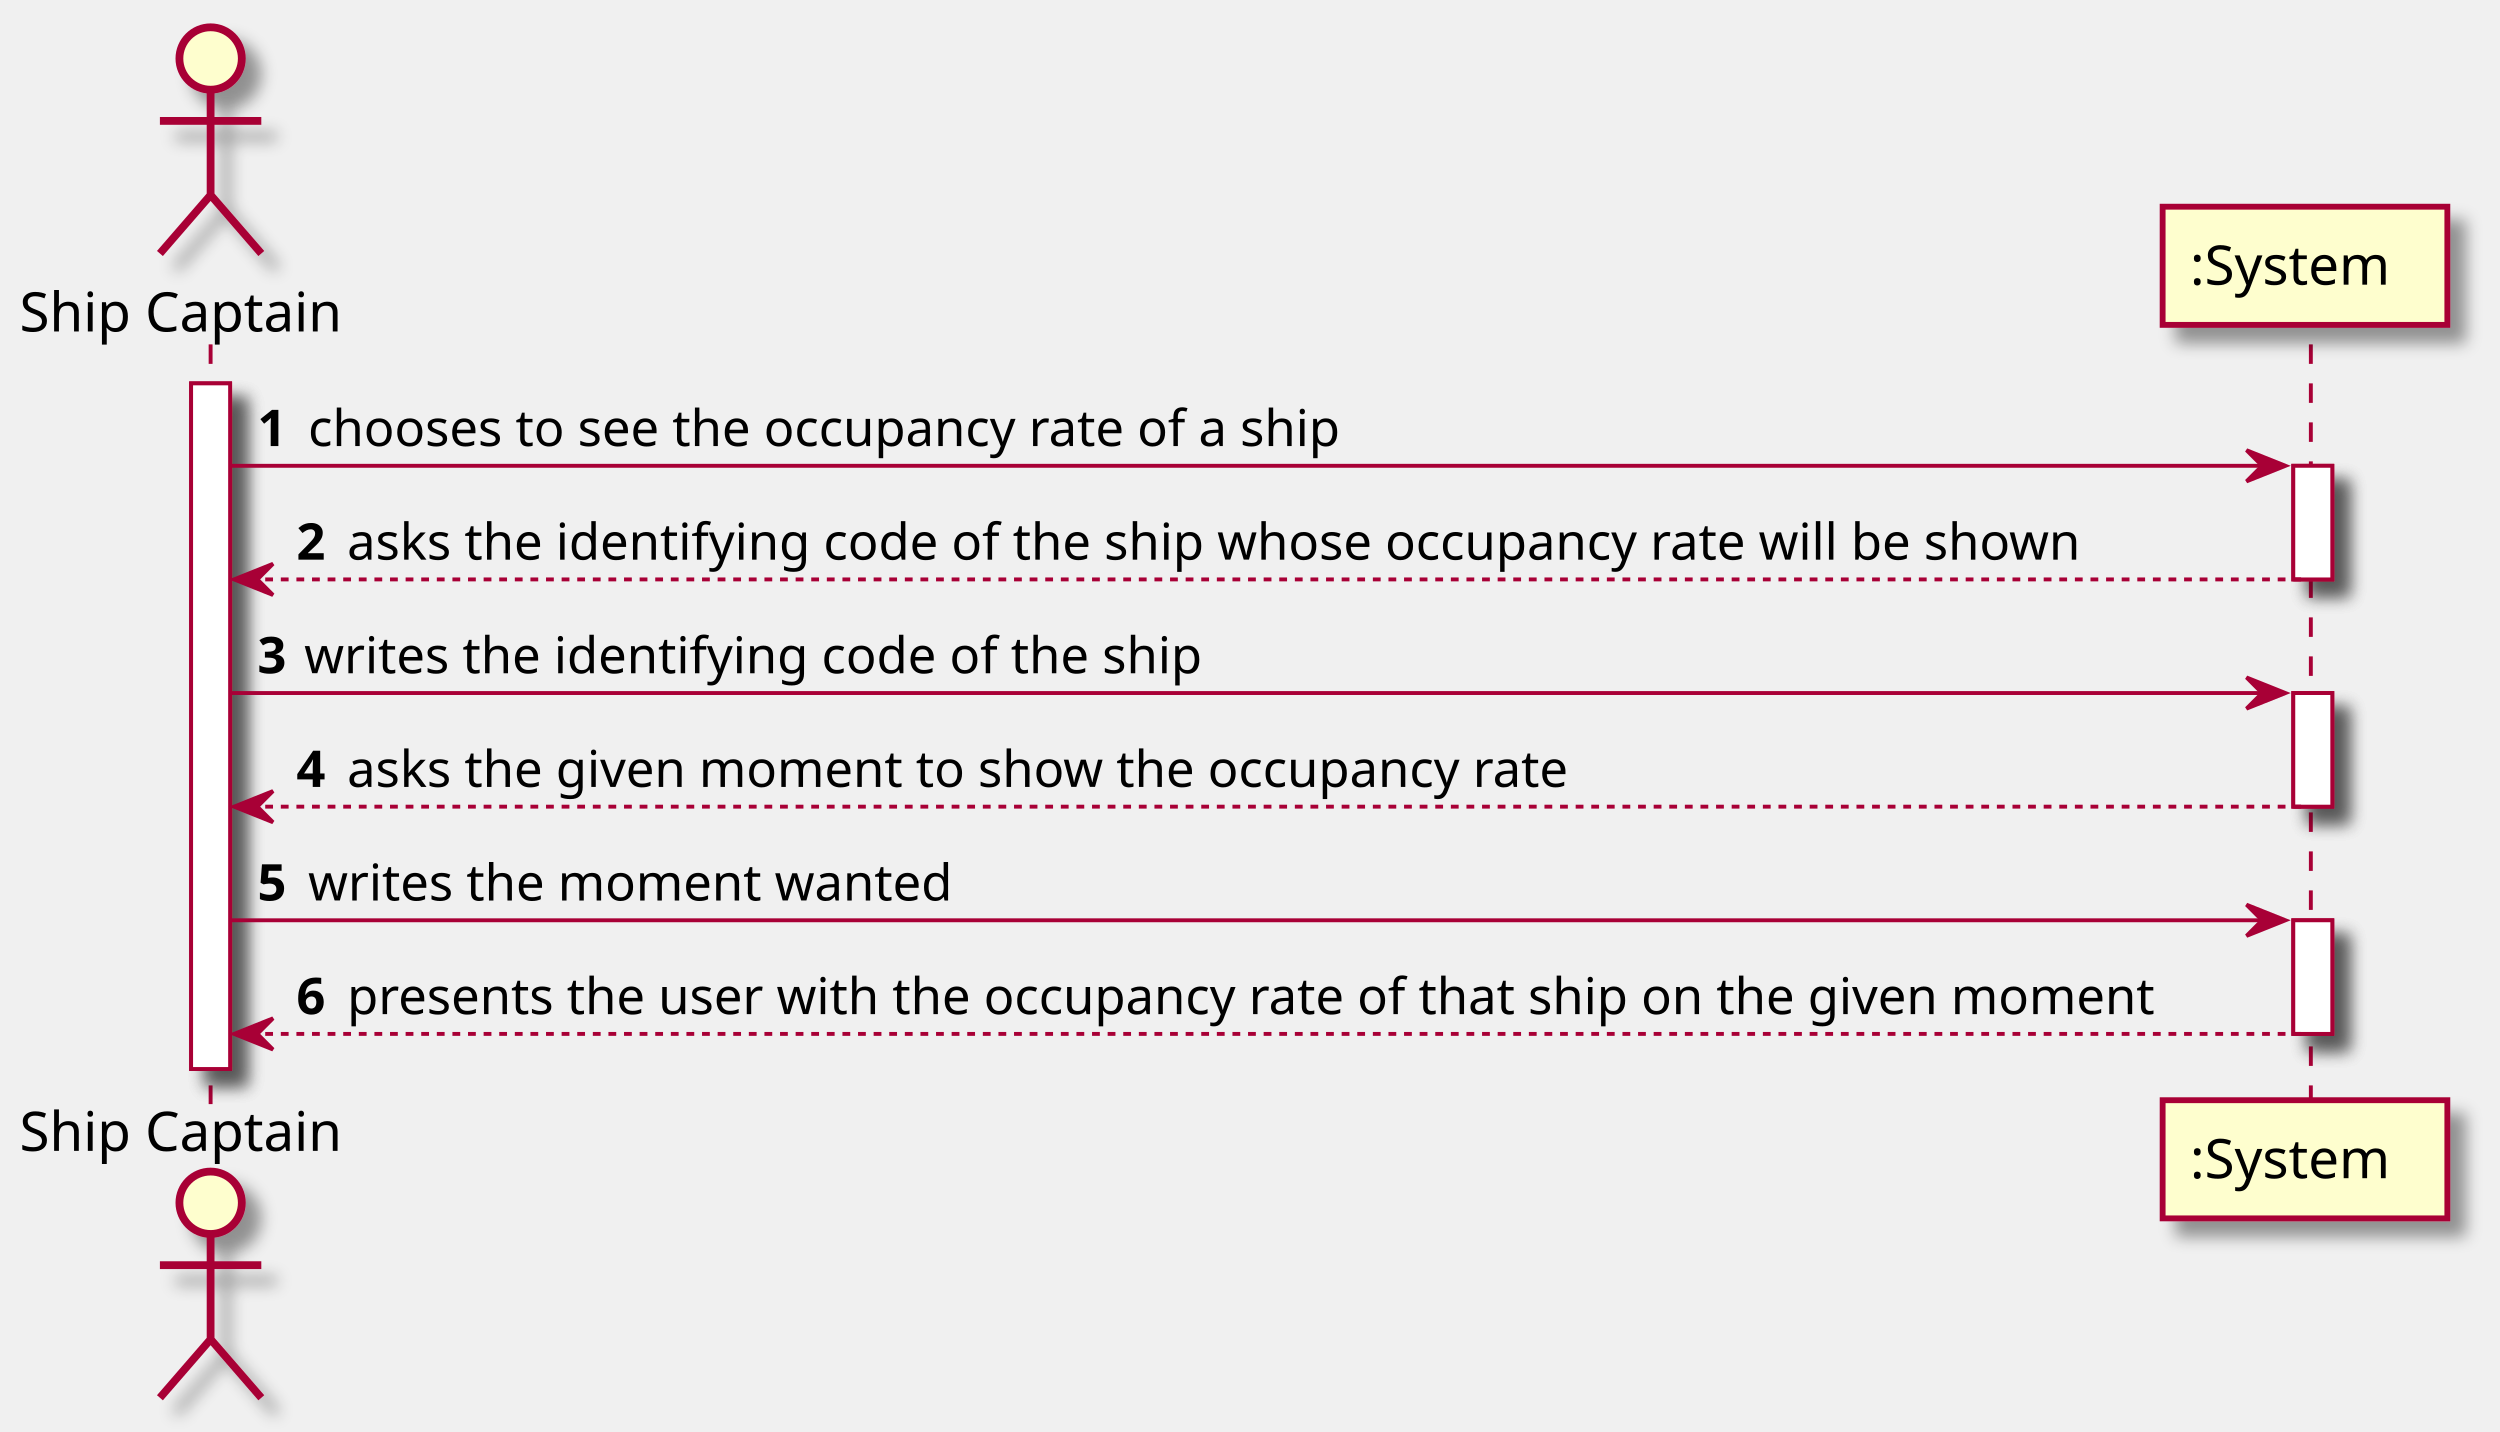
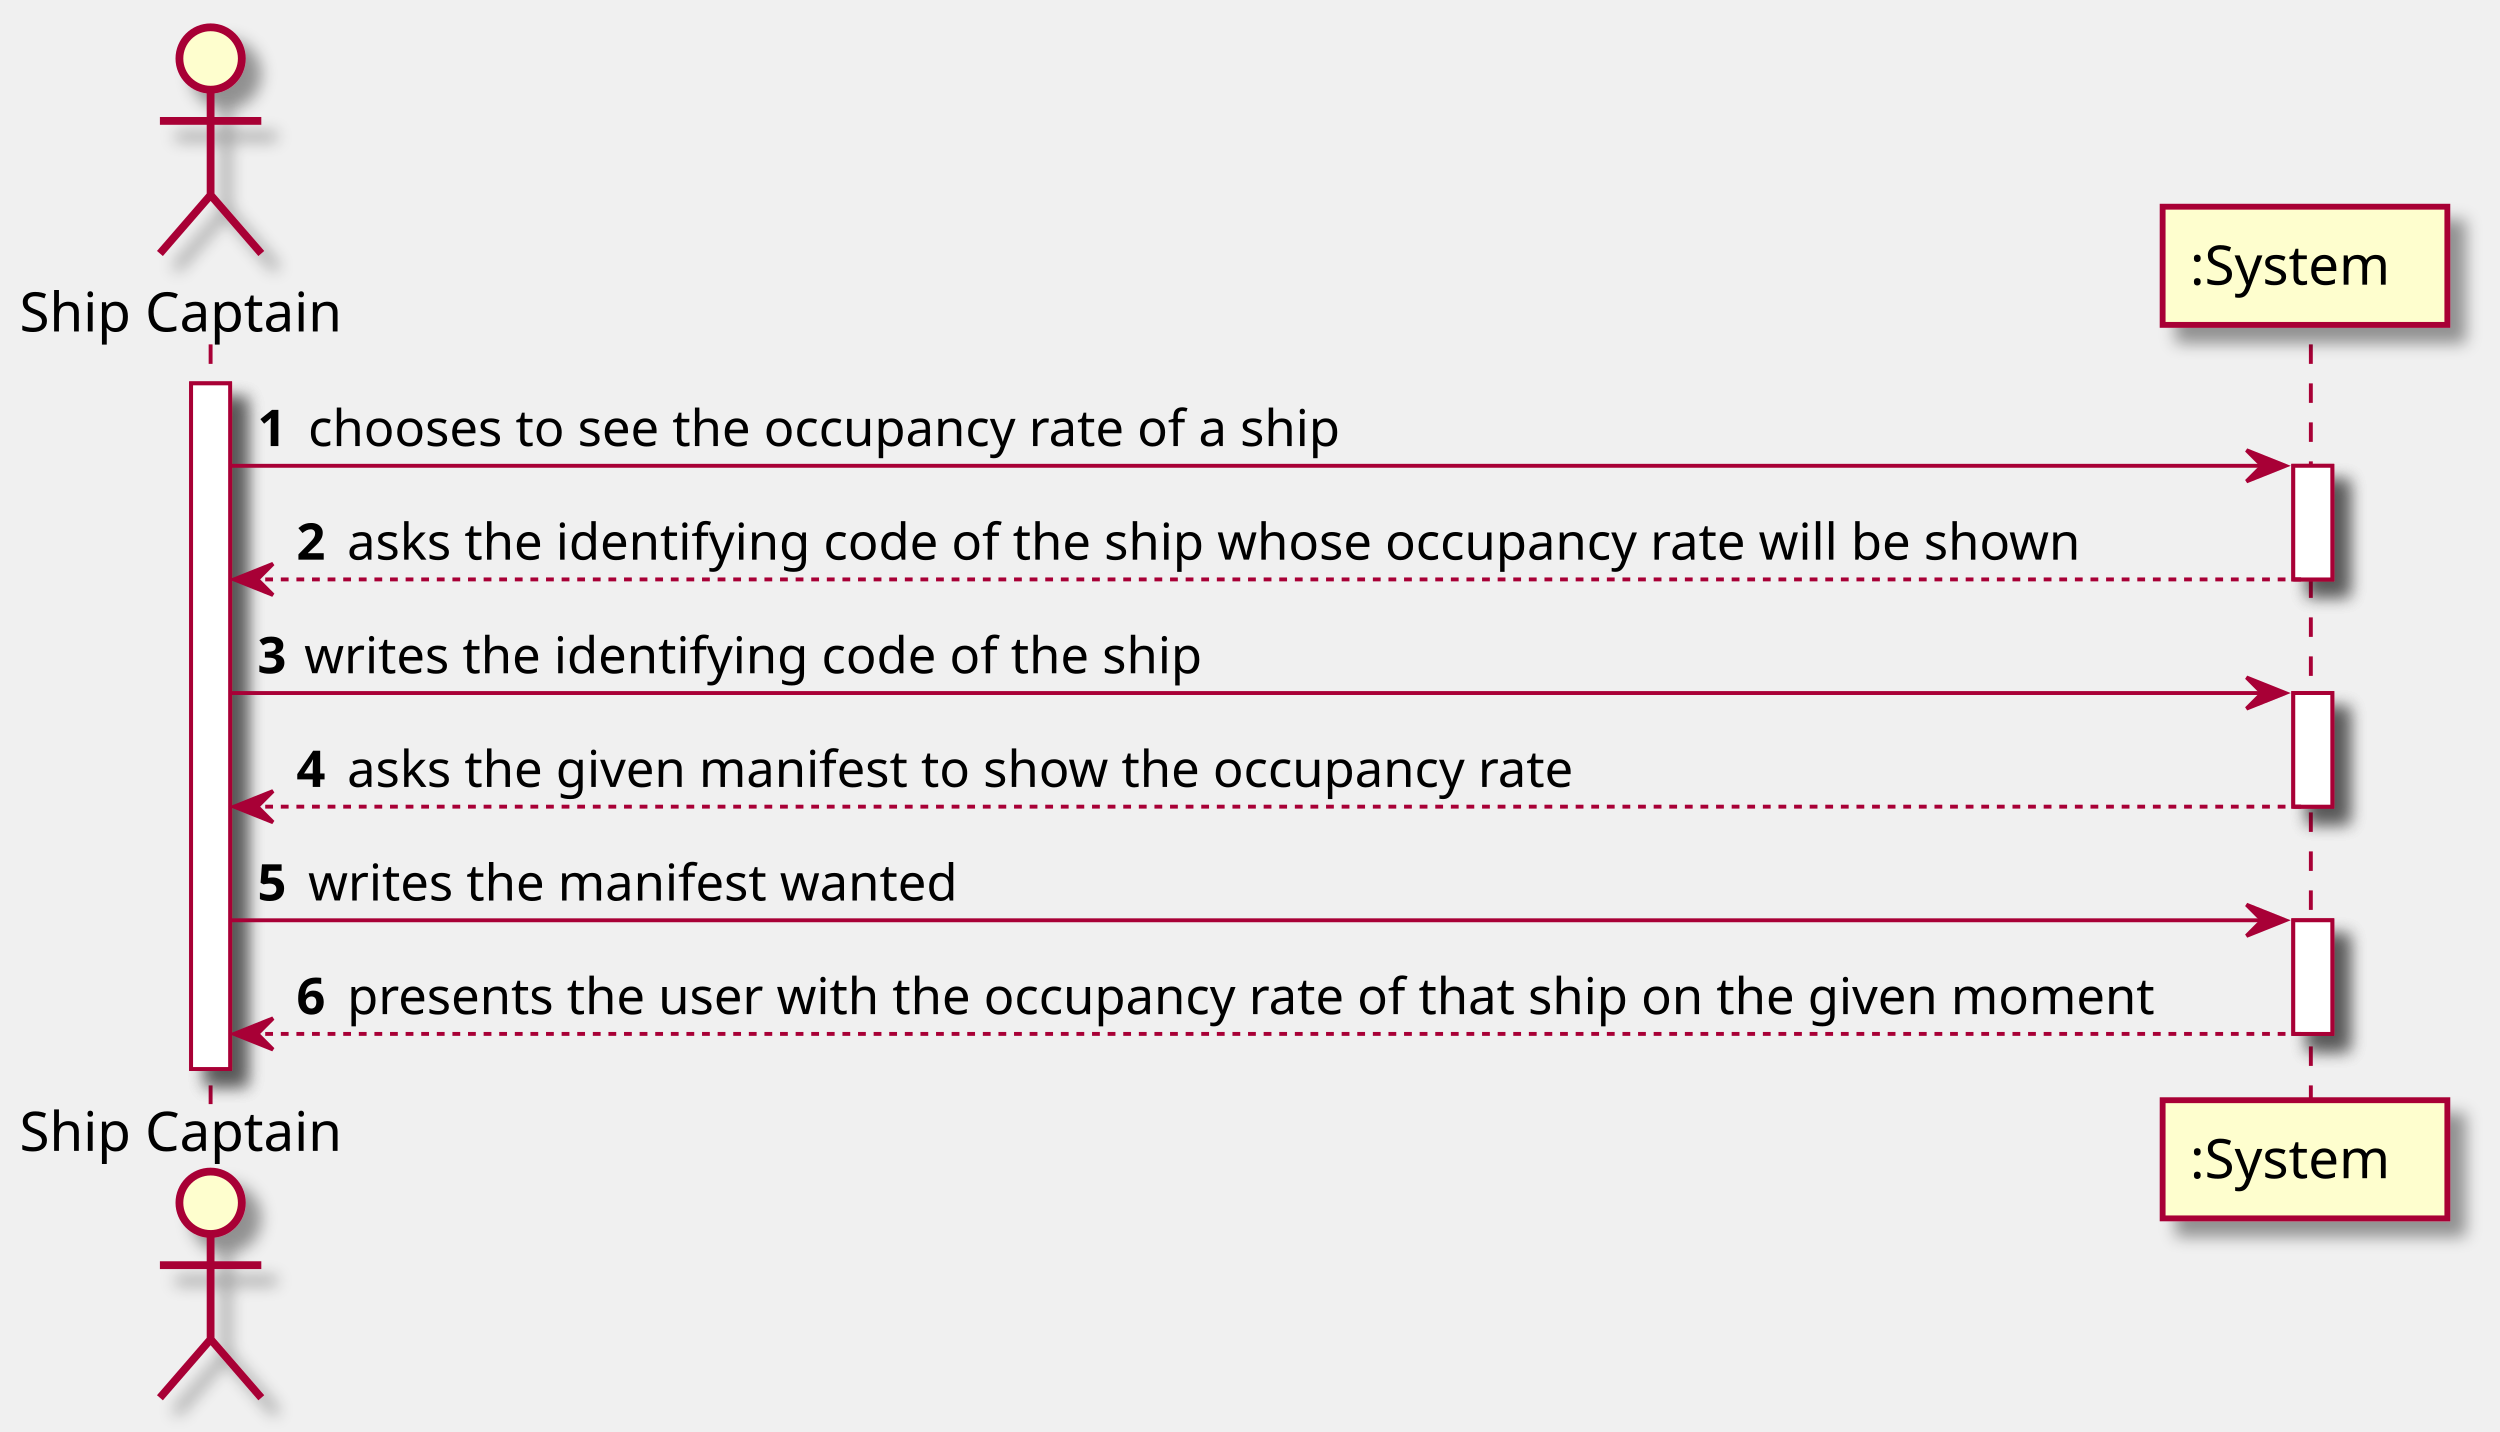
<svg xmlns="http://www.w3.org/2000/svg" contentScriptType="application/ecmascript" contentStyleType="text/css" height="367px" preserveAspectRatio="none" style="width:641px;height:367px;background:#FFFFFF;" version="1.1" viewBox="0 0 641 367" width="641px" zoomAndPan="magnify">
  <defs>
-     <filter height="300%" id="fevay4sya85qb" width="300%" x="-1" y="-1">
+     <filter height="300%" id="f1uv8pvbvkanj7" width="300%" x="-1" y="-1">
      <feGaussianBlur result="blurOut" stdDeviation="2.0" />
      <feColorMatrix in="blurOut" result="blurOut2" type="matrix" values="0 0 0 0 0 0 0 0 0 0 0 0 0 0 0 0 0 0 .4 0" />
      <feOffset dx="4.0" dy="4.0" in="blurOut2" result="blurOut3" />
      <feBlend in="SourceGraphic" in2="blurOut3" mode="normal" />
    </filter>
  </defs>
  <g>
-     <rect fill="#FFFFFF" filter="url(#fevay4sya85qb)" height="175.797" style="stroke:#A80036;stroke-width:1.0;" width="10" x="49" y="98.297" />
-     <rect fill="#FFFFFF" filter="url(#fevay4sya85qb)" height="29.133" style="stroke:#A80036;stroke-width:1.0;" width="10" x="588" y="119.43" />
-     <rect fill="#FFFFFF" filter="url(#fevay4sya85qb)" height="29.133" style="stroke:#A80036;stroke-width:1.0;" width="10" x="588" y="177.695" />
-     <rect fill="#FFFFFF" filter="url(#fevay4sya85qb)" height="29.133" style="stroke:#A80036;stroke-width:1.0;" width="10" x="588" y="235.961" />
+     <rect fill="#FFFFFF" filter="url(#f1uv8pvbvkanj7)" height="175.797" style="stroke:#A80036;stroke-width:1.0;" width="10" x="49" y="98.297" />
+     <rect fill="#FFFFFF" filter="url(#f1uv8pvbvkanj7)" height="29.133" style="stroke:#A80036;stroke-width:1.0;" width="10" x="588" y="119.43" />
+     <rect fill="#FFFFFF" filter="url(#f1uv8pvbvkanj7)" height="29.133" style="stroke:#A80036;stroke-width:1.0;" width="10" x="588" y="177.695" />
+     <rect fill="#FFFFFF" filter="url(#f1uv8pvbvkanj7)" height="29.133" style="stroke:#A80036;stroke-width:1.0;" width="10" x="588" y="235.961" />
    <line style="stroke:#A80036;stroke-width:1.0;stroke-dasharray:5.0,5.0;" x1="54" x2="54" y1="88.297" y2="283.094" />
    <line style="stroke:#A80036;stroke-width:1.0;stroke-dasharray:5.0,5.0;" x1="592.5" x2="592.5" y1="88.297" y2="283.094" />
    <text fill="#000000" font-family="sans-serif" font-size="14" lengthAdjust="spacing" textLength="92" x="5" y="84.995">Ship Captain</text>
-     <ellipse cx="54" cy="15" fill="#FEFECE" filter="url(#fevay4sya85qb)" rx="8" ry="8" style="stroke:#A80036;stroke-width:2.0;" />
-     <path d="M54,23 L54,50 M41,31 L67,31 M54,50 L41,65 M54,50 L67,65 " fill="none" filter="url(#fevay4sya85qb)" style="stroke:#A80036;stroke-width:2.0;" />
+     <ellipse cx="54" cy="15" fill="#FEFECE" filter="url(#f1uv8pvbvkanj7)" rx="8" ry="8" style="stroke:#A80036;stroke-width:2.0;" />
+     <path d="M54,23 L54,50 M41,31 L67,31 M54,50 L41,65 M54,50 L67,65 " fill="none" filter="url(#f1uv8pvbvkanj7)" style="stroke:#A80036;stroke-width:2.0;" />
    <text fill="#000000" font-family="sans-serif" font-size="14" lengthAdjust="spacing" textLength="92" x="5" y="295.089">Ship Captain</text>
-     <ellipse cx="54" cy="308.391" fill="#FEFECE" filter="url(#fevay4sya85qb)" rx="8" ry="8" style="stroke:#A80036;stroke-width:2.0;" />
-     <path d="M54,316.391 L54,343.391 M41,324.391 L67,324.391 M54,343.391 L41,358.391 M54,343.391 L67,358.391 " fill="none" filter="url(#fevay4sya85qb)" style="stroke:#A80036;stroke-width:2.0;" />
-     <rect fill="#FEFECE" filter="url(#fevay4sya85qb)" height="30.297" style="stroke:#A80036;stroke-width:1.5;" width="73" x="554.5" y="53" />
+     <ellipse cx="54" cy="308.391" fill="#FEFECE" filter="url(#f1uv8pvbvkanj7)" rx="8" ry="8" style="stroke:#A80036;stroke-width:2.0;" />
+     <path d="M54,316.391 L54,343.391 M41,324.391 L67,324.391 M54,343.391 L41,358.391 M54,343.391 L67,358.391 " fill="none" filter="url(#f1uv8pvbvkanj7)" style="stroke:#A80036;stroke-width:2.0;" />
+     <rect fill="#FEFECE" filter="url(#f1uv8pvbvkanj7)" height="30.297" style="stroke:#A80036;stroke-width:1.5;" width="73" x="554.5" y="53" />
    <text fill="#000000" font-family="sans-serif" font-size="14" lengthAdjust="spacing" textLength="59" x="561.5" y="72.995">:System</text>
-     <rect fill="#FEFECE" filter="url(#fevay4sya85qb)" height="30.297" style="stroke:#A80036;stroke-width:1.5;" width="73" x="554.5" y="282.094" />
+     <rect fill="#FEFECE" filter="url(#f1uv8pvbvkanj7)" height="30.297" style="stroke:#A80036;stroke-width:1.5;" width="73" x="554.5" y="282.094" />
    <text fill="#000000" font-family="sans-serif" font-size="14" lengthAdjust="spacing" textLength="59" x="561.5" y="302.089">:System</text>
-     <rect fill="#FFFFFF" filter="url(#fevay4sya85qb)" height="175.797" style="stroke:#A80036;stroke-width:1.0;" width="10" x="49" y="98.297" />
-     <rect fill="#FFFFFF" filter="url(#fevay4sya85qb)" height="29.133" style="stroke:#A80036;stroke-width:1.0;" width="10" x="588" y="119.43" />
-     <rect fill="#FFFFFF" filter="url(#fevay4sya85qb)" height="29.133" style="stroke:#A80036;stroke-width:1.0;" width="10" x="588" y="177.695" />
-     <rect fill="#FFFFFF" filter="url(#fevay4sya85qb)" height="29.133" style="stroke:#A80036;stroke-width:1.0;" width="10" x="588" y="235.961" />
+     <rect fill="#FFFFFF" filter="url(#f1uv8pvbvkanj7)" height="175.797" style="stroke:#A80036;stroke-width:1.0;" width="10" x="49" y="98.297" />
+     <rect fill="#FFFFFF" filter="url(#f1uv8pvbvkanj7)" height="29.133" style="stroke:#A80036;stroke-width:1.0;" width="10" x="588" y="119.43" />
+     <rect fill="#FFFFFF" filter="url(#f1uv8pvbvkanj7)" height="29.133" style="stroke:#A80036;stroke-width:1.0;" width="10" x="588" y="177.695" />
+     <rect fill="#FFFFFF" filter="url(#f1uv8pvbvkanj7)" height="29.133" style="stroke:#A80036;stroke-width:1.0;" width="10" x="588" y="235.961" />
    <polygon fill="#A80036" points="576,115.43,586,119.43,576,123.43,580,119.43" style="stroke:#A80036;stroke-width:1.0;" />
    <line style="stroke:#A80036;stroke-width:1.0;" x1="59" x2="582" y1="119.43" y2="119.43" />
    <text fill="#000000" font-family="sans-serif" font-size="13" font-weight="bold" lengthAdjust="spacing" textLength="9" x="66" y="114.364">1</text>
    <text fill="#000000" font-family="sans-serif" font-size="13" lengthAdjust="spacing" textLength="284" x="79" y="114.364">chooses to see the occupancy rate of a ship</text>
    <polygon fill="#A80036" points="70,144.562,60,148.562,70,152.562,66,148.562" style="stroke:#A80036;stroke-width:1.0;" />
    <line style="stroke:#A80036;stroke-width:1.0;stroke-dasharray:2.0,2.0;" x1="64" x2="592" y1="148.562" y2="148.562" />
    <text fill="#000000" font-family="sans-serif" font-size="13" font-weight="bold" lengthAdjust="spacing" textLength="9" x="76" y="143.497">2</text>
    <text fill="#000000" font-family="sans-serif" font-size="13" lengthAdjust="spacing" textLength="471" x="89" y="143.497">asks the identifying code of the ship whose occupancy rate will be shown</text>
    <polygon fill="#A80036" points="576,173.695,586,177.695,576,181.695,580,177.695" style="stroke:#A80036;stroke-width:1.0;" />
    <line style="stroke:#A80036;stroke-width:1.0;" x1="59" x2="582" y1="177.695" y2="177.695" />
    <text fill="#000000" font-family="sans-serif" font-size="13" font-weight="bold" lengthAdjust="spacing" textLength="8" x="66" y="172.629">3</text>
    <text fill="#000000" font-family="sans-serif" font-size="13" lengthAdjust="spacing" textLength="242" x="78" y="172.629">writes the identifying code of the ship</text>
    <polygon fill="#A80036" points="70,202.828,60,206.828,70,210.828,66,206.828" style="stroke:#A80036;stroke-width:1.0;" />
    <line style="stroke:#A80036;stroke-width:1.0;stroke-dasharray:2.0,2.0;" x1="64" x2="592" y1="206.828" y2="206.828" />
    <text fill="#000000" font-family="sans-serif" font-size="13" font-weight="bold" lengthAdjust="spacing" textLength="9" x="76" y="201.762">4</text>
-     <text fill="#000000" font-family="sans-serif" font-size="13" lengthAdjust="spacing" textLength="335" x="89" y="201.762">asks the given moment to show the occupancy rate</text>
+     <text fill="#000000" font-family="sans-serif" font-size="13" lengthAdjust="spacing" textLength="337" x="89" y="201.762">asks the given manifest to show the occupancy rate</text>
    <polygon fill="#A80036" points="576,231.961,586,235.961,576,239.961,580,235.961" style="stroke:#A80036;stroke-width:1.0;" />
    <line style="stroke:#A80036;stroke-width:1.0;" x1="59" x2="582" y1="235.961" y2="235.961" />
    <text fill="#000000" font-family="sans-serif" font-size="13" font-weight="bold" lengthAdjust="spacing" textLength="9" x="66" y="230.895">5</text>
-     <text fill="#000000" font-family="sans-serif" font-size="13" lengthAdjust="spacing" textLength="175" x="79" y="230.895">writes the moment wanted</text>
+     <text fill="#000000" font-family="sans-serif" font-size="13" lengthAdjust="spacing" textLength="177" x="79" y="230.895">writes the manifest wanted</text>
    <polygon fill="#A80036" points="70,261.094,60,265.094,70,269.094,66,265.094" style="stroke:#A80036;stroke-width:1.0;" />
    <line style="stroke:#A80036;stroke-width:1.0;stroke-dasharray:2.0,2.0;" x1="64" x2="592" y1="265.094" y2="265.094" />
    <text fill="#000000" font-family="sans-serif" font-size="13" font-weight="bold" lengthAdjust="spacing" textLength="9" x="76" y="260.028">6</text>
    <text fill="#000000" font-family="sans-serif" font-size="13" lengthAdjust="spacing" textLength="492" x="89" y="260.028">presents the user with the occupancy rate of that ship on the given moment</text>
  </g>
</svg>
